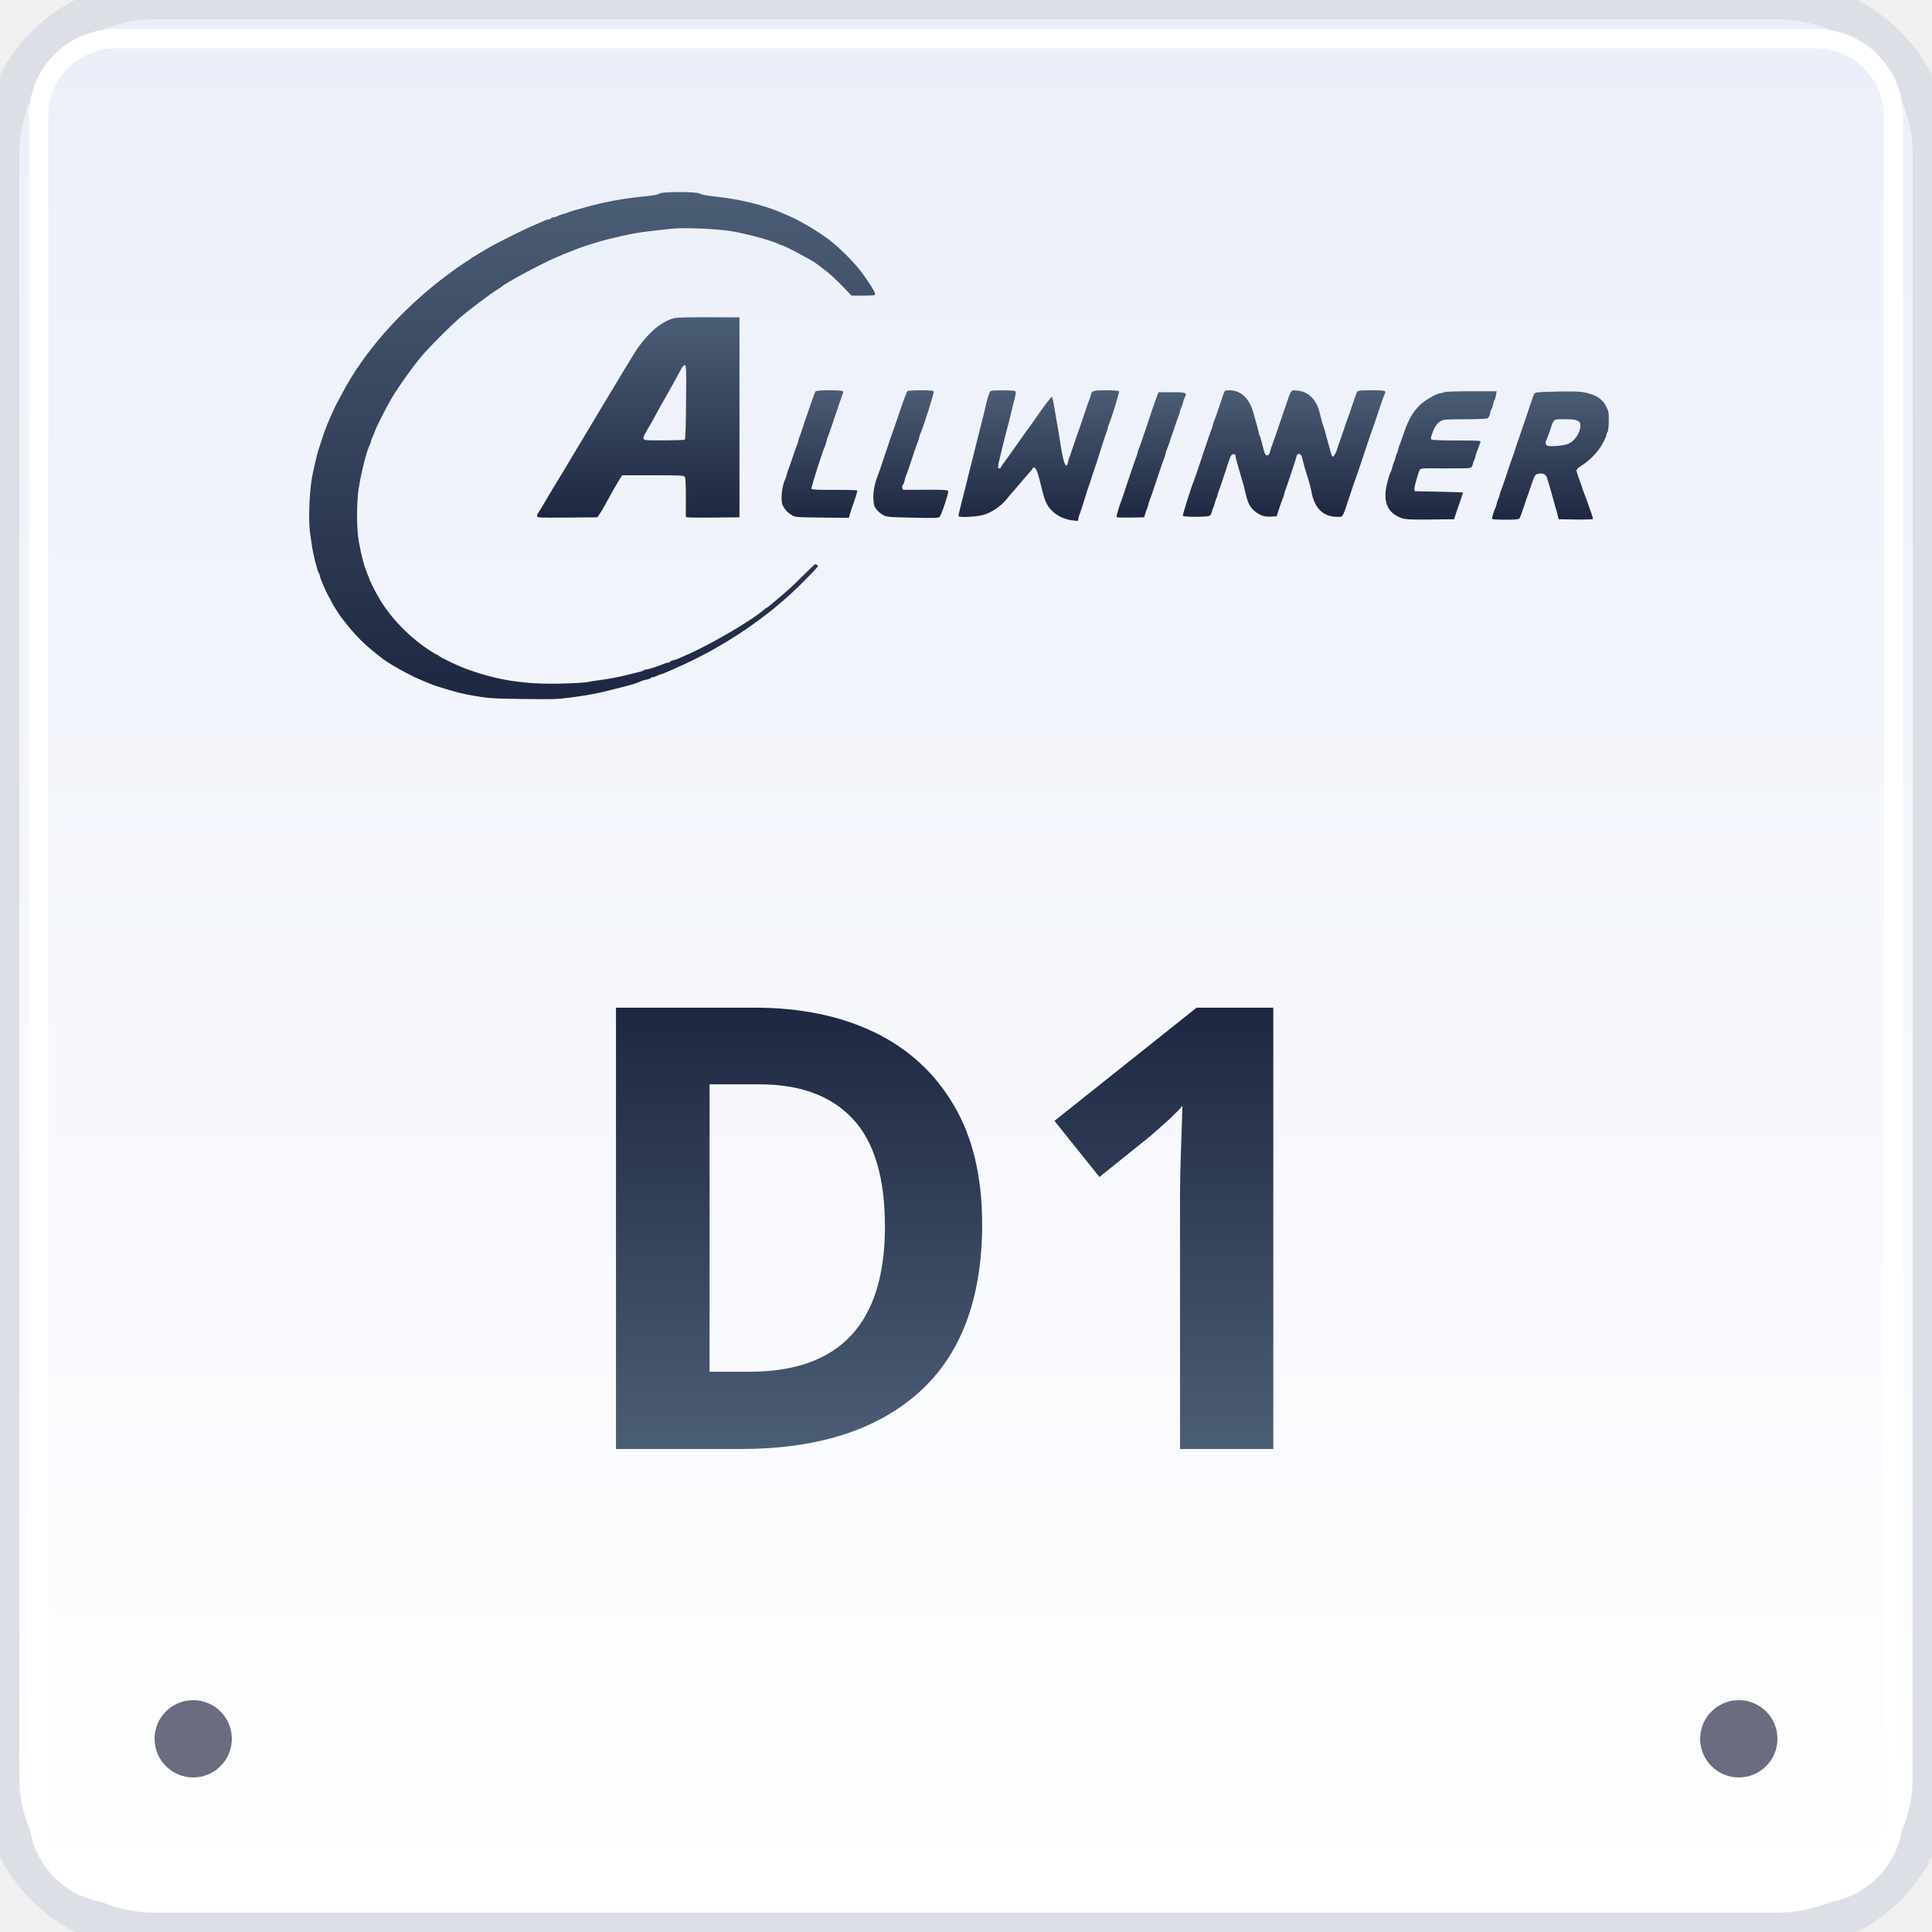
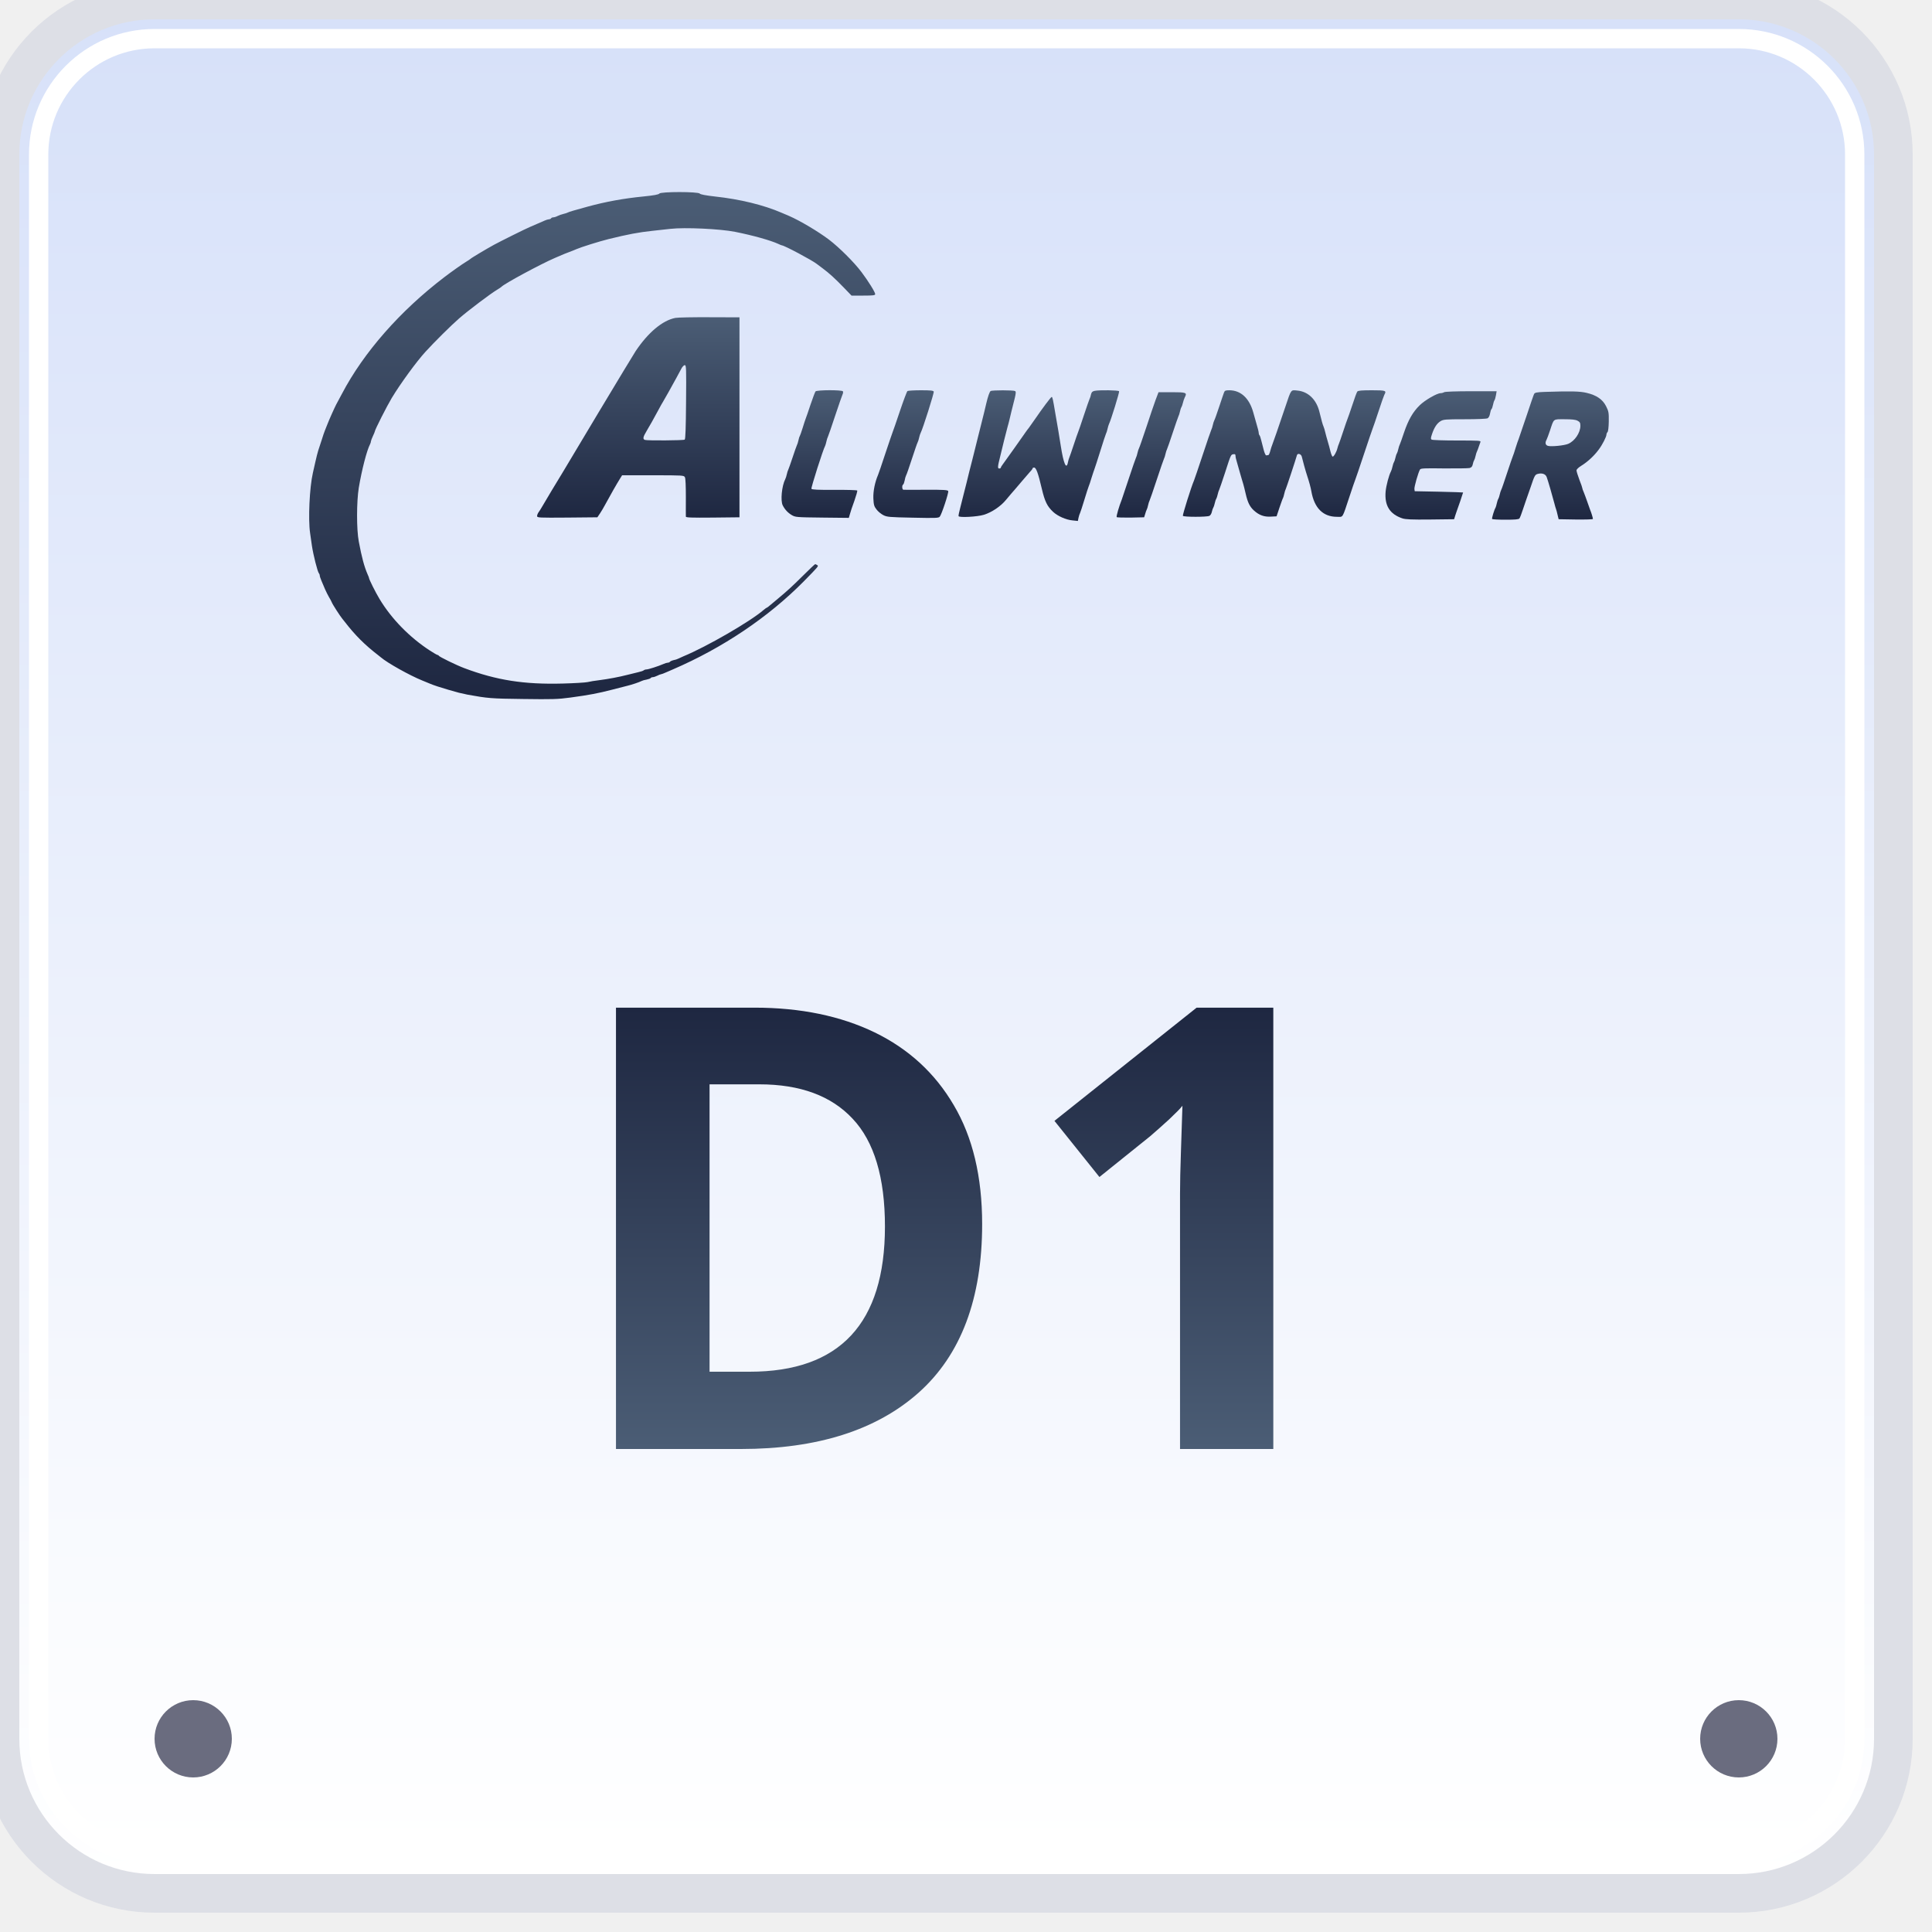
<svg xmlns="http://www.w3.org/2000/svg" width="100" height="100">
  <defs>
    <linearGradient id="soc_bg" x1="0%" y1="0%" x2="0%" y2="100%">
-       <stop offset="0%" style="stop-color:#ebeff9;stop-opacity:1" />
+       <stop offset="0%" style="stop-color:#d7e1f9;stop-opacity:1" />
      <stop offset="100%" style="stop-color:#ffffff;stop-opacity:1" />
    </linearGradient>
    <linearGradient id="soc_name" x1="0%" y1="0%" x2="0%" y2="100%">
      <stop offset="0%" style="stop-color:#1e2741;stop-opacity:1" />
      <stop offset="100%" style="stop-color:#4b5d75;stop-opacity:1" />
    </linearGradient>
  </defs>
-   <rect width="100" height="100" fill="url(#soc_bg)" rx="8" stroke="#dddfe6" stroke-width="2" />
-   <rect x="2" y="2" width="96" height="96" fill="url(#soc_bg)" rx="4" stroke="#ffffff" stroke-width="1" />
+   <rect width="98" height="98" fill="url(#soc_bg)" rx="8" stroke="#dddfe6" stroke-width="2" />
+   <rect x="2" y="2" width="94" height="94" fill="url(#soc_bg)" rx="6" stroke="#ffffff" stroke-width="1" />
  <g transform="translate(16,80) scale(0.005,-0.005)" fill="url(#soc_name)">
    <path d="M3625 13996 c-7 -10 -56 -19 -165 -30 -205 -20 -395 -55 -580 -106 -139 -38 -187 -52 -200 -59 -9 -5 -30 -12 -49 -16 -18 -4 -44 -13 -59 -21 -15 -8 -35 -14 -44 -14 -9 0 -20 -4 -23 -10 -3 -5 -13 -10 -22 -10 -8 0 -29 -6 -46 -14 -28 -13 -66 -29 -152 -66 -42 -17 -313 -152 -371 -184 -79 -43 -238 -138 -244 -146 -3 -3 -23 -17 -45 -30 -36 -21 -159 -108 -225 -159 -457 -348 -836 -779 -1061 -1209 -27 -50 -53 -100 -59 -110 -15 -28 -76 -164 -90 -202 -7 -19 -19 -48 -26 -65 -7 -16 -22 -61 -34 -100 -12 -38 -28 -88 -36 -110 -7 -22 -20 -74 -29 -115 -9 -41 -21 -93 -26 -115 -35 -152 -50 -481 -29 -622 6 -38 14 -97 19 -133 14 -94 58 -269 72 -284 5 -6 9 -16 9 -24 0 -7 8 -32 18 -55 10 -23 27 -62 37 -87 11 -25 29 -61 40 -80 12 -19 25 -44 29 -54 6 -19 90 -149 111 -173 5 -7 15 -18 20 -25 111 -144 209 -242 353 -353 7 -5 18 -15 25 -20 66 -57 298 -187 427 -239 36 -15 74 -31 85 -35 33 -14 105 -38 185 -61 41 -11 91 -25 110 -31 19 -5 60 -14 90 -20 210 -38 243 -41 575 -45 302 -4 357 -3 490 15 199 27 286 44 430 81 66 17 138 36 160 41 46 11 123 37 146 49 9 5 33 12 53 15 20 4 39 11 42 16 3 5 13 9 22 9 9 0 30 7 46 15 15 8 33 15 38 15 5 0 30 9 56 21 26 11 56 24 67 29 519 224 989 541 1355 911 154 157 156 159 140 169 -8 5 -18 10 -21 10 -4 0 -60 -53 -125 -118 -118 -117 -166 -160 -258 -237 -26 -22 -62 -52 -80 -67 -17 -15 -34 -28 -37 -28 -3 0 -19 -11 -35 -25 -136 -118 -589 -380 -829 -479 -22 -10 -47 -21 -55 -25 -9 -5 -30 -12 -48 -15 -17 -4 -34 -12 -37 -17 -4 -5 -13 -9 -22 -9 -8 0 -29 -6 -46 -14 -50 -22 -155 -56 -175 -56 -10 0 -22 -4 -28 -9 -5 -5 -31 -14 -59 -20 -27 -7 -77 -19 -110 -27 -85 -22 -197 -43 -290 -55 -44 -5 -99 -14 -123 -20 -24 -5 -139 -12 -255 -15 -400 -11 -688 34 -1022 160 -80 30 -258 117 -263 128 -2 5 -8 8 -13 8 -4 0 -40 20 -78 45 -211 137 -399 329 -523 536 -41 68 -108 202 -108 216 0 3 -6 19 -14 36 -36 83 -61 177 -92 342 -24 125 -23 413 0 555 31 185 83 388 117 452 5 10 9 23 9 30 1 7 9 31 20 53 11 22 19 44 20 48 0 17 126 265 176 348 88 146 256 377 349 478 87 96 264 272 347 344 90 79 323 255 393 297 22 13 42 27 45 30 24 30 408 237 555 300 28 12 59 25 70 30 11 5 45 19 75 30 30 11 64 25 75 30 50 22 238 81 335 105 203 50 310 70 450 85 52 6 138 15 190 21 150 17 513 0 670 -31 185 -37 367 -88 447 -125 17 -8 34 -15 37 -15 24 0 315 -155 361 -192 6 -5 33 -25 60 -45 70 -52 127 -104 220 -200 l80 -83 123 0 c101 0 122 3 122 15 0 20 -70 133 -143 230 -77 102 -229 253 -335 334 -114 86 -300 196 -412 245 -19 8 -55 23 -80 34 -185 80 -430 140 -690 168 -96 11 -149 21 -156 30 -17 21 -405 21 -419 0z" />
    <path d="M3791 12709 c-133 -26 -282 -151 -411 -344 -18 -27 -192 -315 -387 -640 -194 -324 -357 -597 -362 -605 -32 -50 -216 -358 -225 -375 -6 -11 -19 -31 -28 -44 -10 -13 -18 -32 -18 -42 0 -19 12 -19 312 -17 l312 3 27 40 c15 22 40 65 56 95 39 73 120 216 150 263 l23 37 320 0 c309 0 320 -1 330 -20 7 -12 10 -92 10 -208 0 -103 -1 -193 0 -200 0 -10 59 -12 278 -10 l277 3 0 1035 0 1035 -310 1 c-170 1 -330 -2 -354 -7z m111 -871 c-2 -263 -6 -384 -14 -389 -14 -9 -390 -11 -412 -3 -24 9 -20 30 18 93 36 60 67 116 124 221 19 36 38 70 42 75 4 6 31 53 60 105 29 52 67 120 83 150 17 30 39 72 50 93 10 20 26 37 36 37 15 0 16 -33 13 -382z" />
    <path d="M5242 11948 c-5 -7 -29 -69 -52 -138 -23 -69 -45 -134 -50 -145 -4 -11 -19 -54 -31 -95 -13 -41 -26 -79 -30 -85 -4 -5 -10 -26 -14 -45 -4 -19 -11 -41 -16 -50 -4 -8 -24 -64 -44 -125 -20 -60 -40 -117 -44 -125 -5 -9 -12 -31 -16 -50 -4 -19 -11 -41 -16 -50 -36 -70 -51 -224 -26 -272 22 -43 53 -76 93 -100 38 -22 47 -23 315 -26 l276 -3 11 38 c5 21 26 83 46 137 19 54 33 103 30 108 -3 5 -109 8 -236 7 -170 -1 -233 2 -238 11 -6 10 122 412 142 445 3 6 9 26 13 45 4 19 11 41 16 50 4 8 38 105 74 215 37 110 71 210 77 222 6 11 7 26 4 32 -10 16 -270 15 -284 -1z" />
    <path d="M6194 11952 c-6 -4 -41 -97 -78 -207 -37 -110 -71 -209 -76 -220 -5 -11 -38 -110 -75 -220 -36 -110 -70 -209 -75 -220 -33 -76 -52 -171 -49 -244 3 -67 8 -83 32 -114 15 -21 47 -47 70 -59 39 -20 60 -22 307 -27 233 -5 266 -4 278 10 20 23 94 248 88 265 -5 12 -43 15 -228 14 -123 0 -229 -1 -235 0 -15 0 -18 46 -4 54 5 3 12 22 16 42 3 20 10 44 15 53 6 9 32 86 60 171 28 85 54 162 59 170 5 9 12 31 16 50 4 19 11 41 16 50 21 38 140 413 135 426 -4 11 -31 14 -133 14 -70 0 -133 -4 -139 -8z" />
    <path d="M7055 11952 c-11 -7 -28 -55 -46 -132 -10 -44 -23 -98 -53 -217 -8 -32 -22 -87 -31 -123 -9 -36 -23 -92 -31 -125 -8 -33 -22 -87 -30 -120 -8 -33 -22 -86 -30 -117 -7 -32 -21 -84 -28 -115 -8 -32 -22 -85 -30 -118 -8 -33 -24 -96 -35 -139 -12 -44 -20 -84 -18 -89 5 -17 194 -7 262 14 81 25 172 86 227 152 24 29 47 57 53 63 16 18 56 64 115 134 30 35 67 78 82 95 16 16 28 33 28 38 0 4 7 7 15 7 21 0 42 -58 80 -220 31 -132 56 -182 117 -239 47 -44 134 -82 199 -88 l57 -6 7 34 c4 18 11 40 16 49 4 8 24 69 44 135 20 66 40 129 45 140 5 11 19 52 30 90 12 39 26 79 30 90 5 11 31 94 60 185 28 91 55 172 59 180 5 9 12 31 16 50 4 19 11 41 15 50 20 39 110 331 105 340 -7 11 -204 14 -253 4 -24 -5 -32 -13 -38 -37 -3 -17 -10 -38 -15 -47 -4 -8 -31 -85 -59 -170 -28 -85 -55 -164 -60 -175 -5 -11 -25 -69 -45 -130 -20 -60 -40 -119 -45 -130 -5 -11 -12 -35 -15 -52 -16 -81 -46 -10 -74 172 -5 33 -17 103 -25 155 -9 52 -23 136 -32 185 -24 144 -29 166 -37 166 -8 0 -94 -115 -177 -236 -25 -36 -52 -74 -60 -85 -8 -10 -21 -26 -28 -37 -7 -10 -35 -49 -62 -88 -27 -38 -55 -78 -62 -88 -25 -36 -108 -152 -123 -172 -8 -10 -15 -23 -15 -27 0 -4 -7 -8 -16 -8 -18 0 -17 19 10 125 8 33 26 107 40 165 15 58 31 121 36 140 6 19 15 55 21 80 10 44 22 93 54 219 12 52 13 66 3 73 -16 10 -239 10 -253 0z" />
    <path d="M9471 11937 c-5 -12 -27 -78 -50 -147 -23 -69 -45 -132 -50 -140 -5 -9 -12 -31 -16 -50 -4 -19 -11 -41 -16 -50 -4 -8 -45 -125 -89 -260 -45 -135 -85 -254 -90 -265 -27 -60 -120 -357 -115 -365 8 -13 251 -13 275 0 10 5 22 24 25 42 4 18 11 38 15 43 4 6 11 26 15 45 4 19 11 40 15 45 4 6 11 26 15 45 4 19 11 41 16 50 4 8 31 87 60 175 62 193 61 189 88 193 16 3 21 -2 21 -17 0 -11 6 -40 14 -63 7 -24 23 -79 35 -123 13 -44 26 -91 31 -105 4 -14 16 -59 25 -100 21 -92 43 -136 86 -175 53 -48 106 -67 174 -63 l60 3 30 90 c17 50 33 95 37 100 3 6 9 26 13 45 4 19 11 41 16 50 6 12 97 285 115 348 7 24 43 13 50 -15 7 -32 41 -155 54 -193 22 -66 39 -129 45 -165 30 -174 121 -265 265 -265 67 0 52 -24 130 210 28 85 55 164 60 175 5 11 45 130 90 265 45 135 85 254 90 265 5 11 32 90 60 175 28 85 55 163 60 172 25 45 18 48 -129 48 -103 0 -141 -3 -150 -13 -6 -7 -29 -69 -51 -138 -23 -68 -45 -133 -50 -144 -5 -11 -25 -69 -45 -130 -20 -60 -40 -119 -45 -130 -5 -11 -12 -31 -15 -45 -10 -41 -39 -90 -50 -87 -5 2 -15 26 -22 53 -6 27 -19 74 -28 104 -9 30 -21 73 -26 95 -5 22 -13 49 -18 60 -9 19 -20 61 -42 150 -31 129 -117 212 -229 222 -69 7 -62 17 -124 -168 -70 -209 -127 -372 -136 -394 -5 -11 -14 -39 -20 -62 -6 -24 -15 -44 -20 -44 -6 -1 -15 -2 -22 -3 -6 -1 -17 23 -25 52 -7 28 -19 74 -26 101 -6 27 -15 53 -20 57 -4 4 -7 15 -7 24 0 9 -9 48 -21 86 -11 38 -27 94 -35 124 -41 148 -129 229 -247 230 -40 0 -49 -3 -56 -23z" />
    <path d="M11750 11940 c-8 -5 -25 -10 -36 -10 -39 0 -164 -73 -217 -125 -70 -68 -118 -151 -162 -281 -20 -60 -40 -116 -44 -124 -5 -9 -12 -31 -16 -50 -4 -19 -11 -39 -15 -45 -4 -5 -11 -26 -15 -45 -4 -19 -11 -39 -15 -45 -4 -5 -11 -26 -15 -45 -4 -19 -11 -41 -16 -50 -21 -39 -49 -146 -55 -207 -13 -146 42 -235 173 -279 33 -11 96 -14 289 -12 l247 3 9 30 c5 17 12 37 15 45 13 34 70 200 69 202 -1 1 -113 5 -251 8 l-250 5 -3 23 c-3 22 40 173 58 202 7 12 47 14 247 11 132 -1 251 1 265 4 20 5 29 15 34 38 3 18 10 37 14 42 4 6 11 26 15 45 4 19 11 41 16 50 4 8 12 29 17 45 6 17 13 38 17 48 7 16 -9 17 -241 17 -137 0 -255 4 -263 9 -11 7 -11 16 3 57 23 69 51 111 88 134 30 18 51 20 251 20 124 0 226 4 237 10 11 6 21 26 25 50 4 22 10 42 15 45 4 3 11 22 15 42 4 21 11 43 15 48 5 6 12 30 16 53 l7 42 -264 0 c-153 0 -270 -4 -279 -10z" />
    <path d="M12788 11943 c-80 -3 -99 -7 -107 -21 -5 -9 -41 -114 -80 -232 -40 -118 -76 -224 -80 -235 -5 -11 -19 -51 -31 -90 -11 -38 -25 -79 -30 -90 -5 -11 -32 -90 -60 -175 -28 -85 -54 -162 -59 -170 -5 -9 -12 -31 -16 -50 -4 -19 -11 -39 -15 -45 -4 -5 -11 -26 -15 -45 -4 -19 -10 -39 -13 -45 -14 -22 -40 -110 -36 -117 3 -5 65 -8 138 -8 99 0 136 3 145 13 6 8 22 49 36 93 15 43 29 86 32 94 3 8 25 71 49 140 39 116 44 126 72 134 44 12 81 0 93 -32 11 -27 61 -200 81 -277 5 -22 13 -47 16 -55 3 -8 11 -35 16 -60 l11 -45 178 -3 c97 -1 177 1 177 6 0 10 -17 67 -30 97 -4 11 -18 49 -30 85 -12 36 -29 79 -36 97 -8 17 -14 35 -14 40 0 5 -13 44 -30 86 -16 43 -30 87 -30 97 0 11 19 30 50 49 65 40 133 103 180 167 39 52 80 133 80 156 0 8 5 19 11 25 7 7 12 52 13 111 1 90 -1 103 -28 157 -36 71 -99 114 -201 138 -69 17 -162 19 -437 10z m342 -298 c25 -13 30 -22 30 -53 0 -72 -59 -159 -127 -187 -40 -17 -171 -30 -207 -21 -28 7 -34 32 -16 64 5 9 21 53 36 97 41 124 29 115 150 115 75 0 114 -4 134 -15z" />
    <path d="M8762 11858 c-17 -46 -60 -173 -96 -283 -37 -110 -70 -207 -75 -215 -5 -9 -12 -31 -16 -50 -4 -19 -11 -41 -16 -50 -4 -8 -38 -105 -74 -215 -37 -110 -69 -207 -72 -215 -28 -69 -59 -176 -53 -183 3 -4 69 -6 145 -5 l139 3 11 35 c5 19 13 40 16 45 4 6 10 26 14 45 4 19 11 41 16 50 4 8 38 105 74 215 36 110 70 207 74 215 5 9 12 31 16 50 4 19 11 41 16 50 4 8 31 85 59 170 28 85 55 162 59 170 5 9 12 31 16 50 4 19 11 40 15 45 4 6 11 25 15 43 4 18 13 45 20 59 26 49 15 53 -135 53 l-137 0 -31 -82z" />
  </g>
  <text x="50" y="75" fill="url(#soc_name)" text-anchor="middle">
    <tspan style="font: 600 32px sans-serif">D1</tspan>
  </text>
  <circle cx="10" cy="90" r="2" fill="#6a6c7f" />
  <circle cx="90" cy="90" r="2" fill="#6a6c7f" />
</svg>
